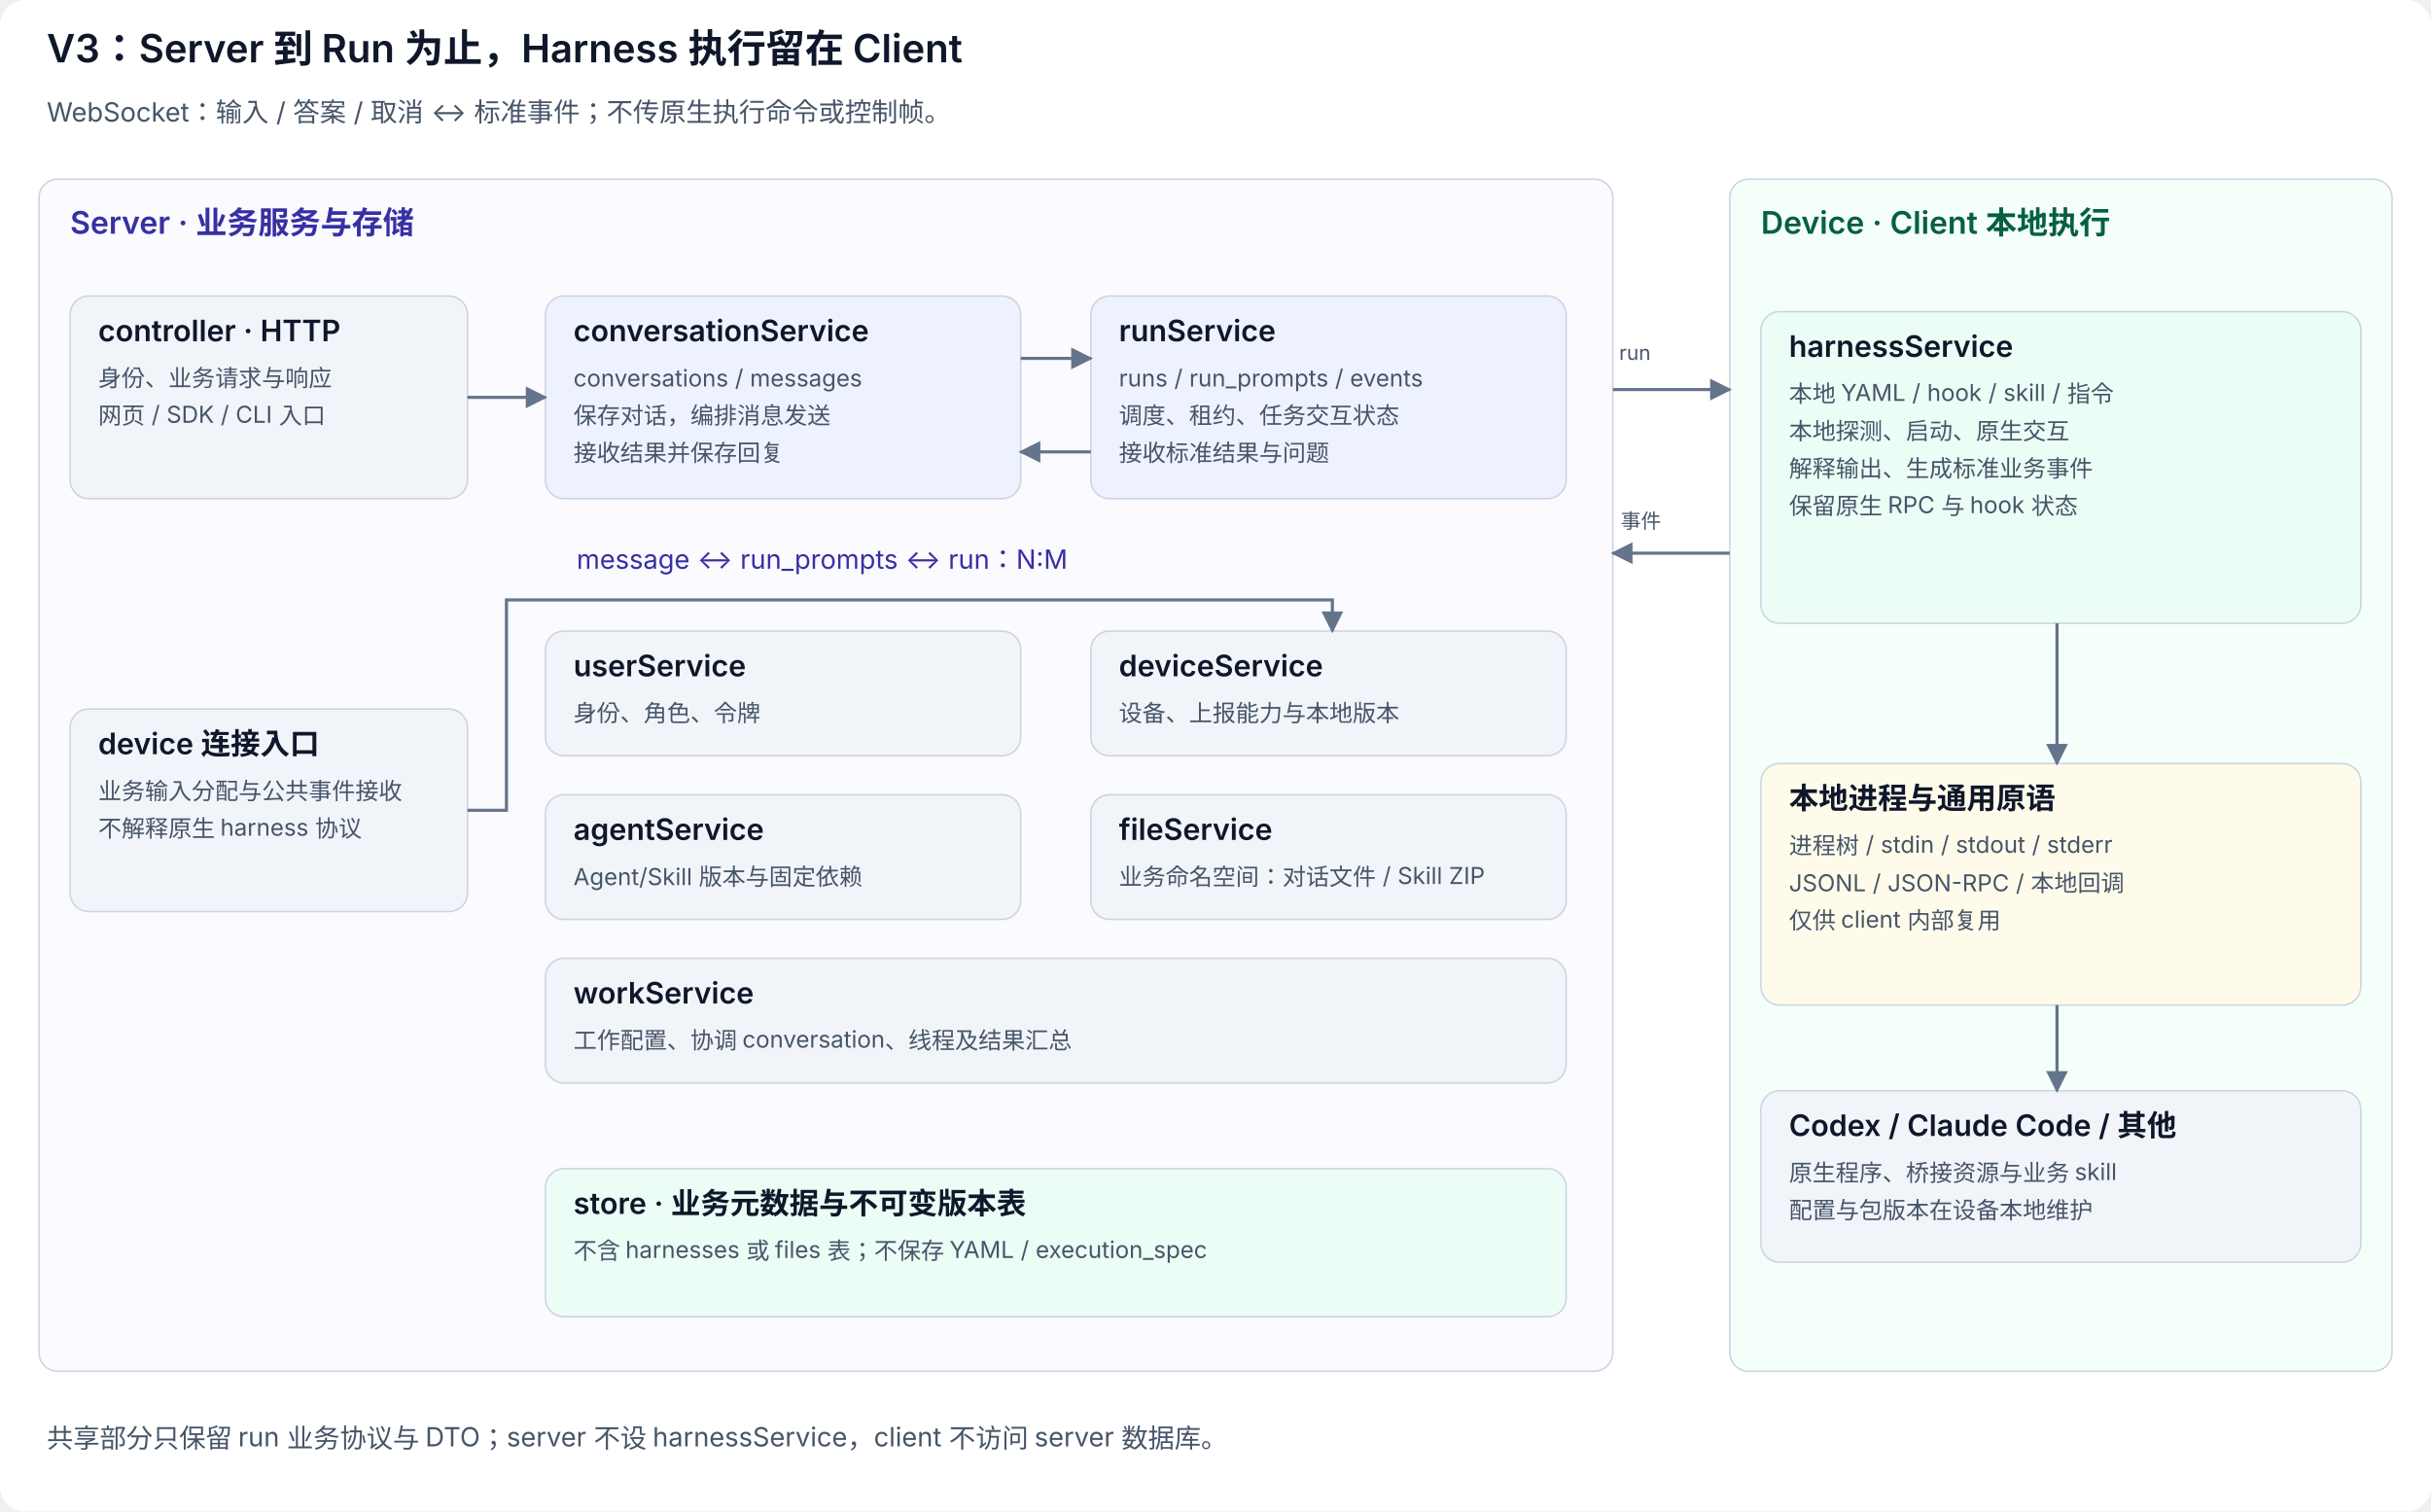
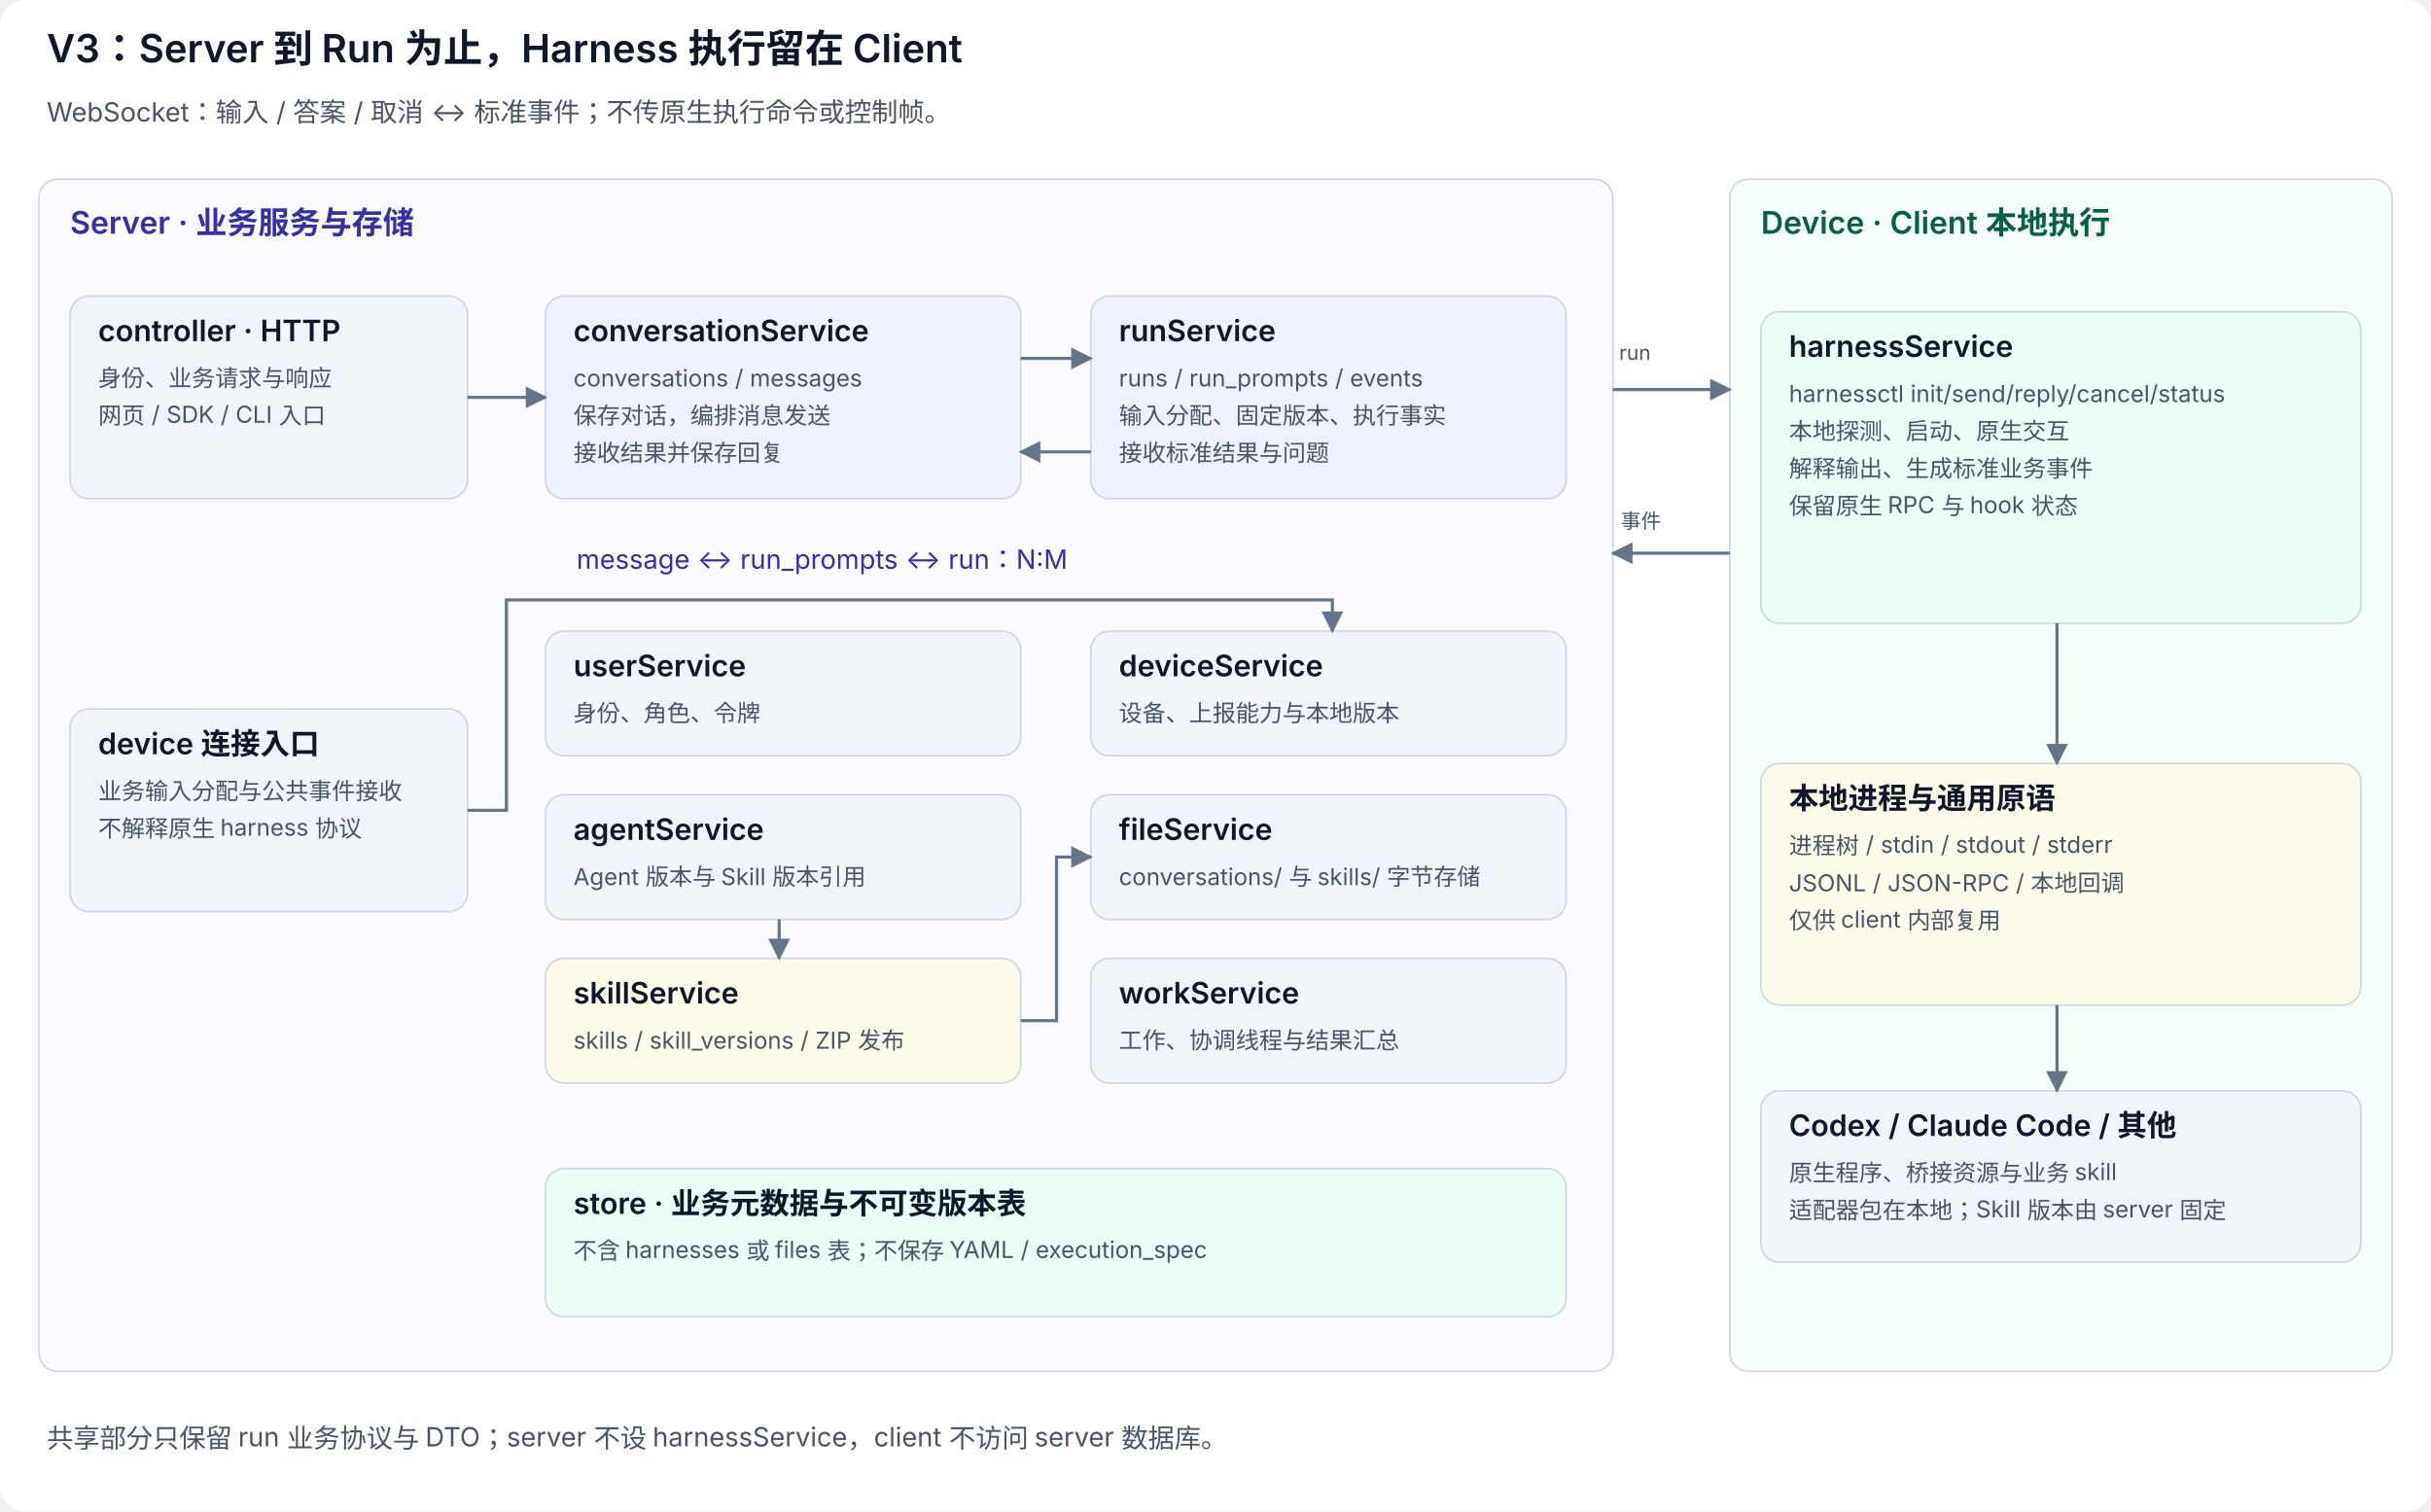
<svg xmlns="http://www.w3.org/2000/svg" width="1560" height="970" viewBox="0 0 1560 970" font-family="-apple-system, Segoe UI, PingFang SC, Microsoft YaHei, sans-serif" role="img" aria-labelledby="title desc">
  <defs>
    <marker id="a" viewBox="0 0 10 10" refX="9" refY="5" markerWidth="7" markerHeight="7" orient="auto-start-reverse">
      <path d="M0,0 L10,5 L0,10 z" fill="#64748b" />
    </marker>
  </defs>
  <rect width="1560" height="970" rx="16" fill="white" />
  <text x="30" y="40" font-size="25" fill="#0f172a" font-weight="600">V3：Server 到 Run 为止，Harness 执行留在 Client</text>
  <text x="30" y="78" font-size="17" fill="#475569">WebSocket：输入 / 答案 / 取消 ↔ 标准事件；不传原生执行命令或控制帧。</text>
  <rect x="25" y="115" width="1010" height="765" rx="12" fill="#fafaff" stroke="#cbd5e1" />
  <text x="45" y="150" font-size="20" fill="#3730a3" font-weight="600">Server · 业务服务与存储</text>
  <rect x="45" y="190" width="255" height="130" rx="12" fill="#f1f5f9" stroke="#cbd5e1" />
  <text x="63" y="219" font-size="19" fill="#0f172a" font-weight="600">controller · HTTP</text>
  <text x="63" y="248" font-size="15" fill="#475569">身份、业务请求与响应</text>
  <text x="63" y="272" font-size="15" fill="#475569">网页 / SDK / CLI 入口</text>
  <rect x="45" y="455" width="255" height="130" rx="12" fill="#f1f5f9" stroke="#cbd5e1" />
  <text x="63" y="484" font-size="19" fill="#0f172a" font-weight="600">device 连接入口</text>
  <text x="63" y="513" font-size="15" fill="#475569">业务输入分配与公共事件接收</text>
  <text x="63" y="537" font-size="15" fill="#475569">不解释原生 harness 协议</text>
  <rect x="350" y="190" width="305" height="130" rx="12" fill="#eef2ff" stroke="#cbd5e1" />
  <text x="368" y="219" font-size="19" fill="#0f172a" font-weight="600">conversationService</text>
  <text x="368" y="248" font-size="15" fill="#475569">conversations / messages</text>
  <text x="368" y="272" font-size="15" fill="#475569">保存对话，编排消息发送</text>
  <text x="368" y="296" font-size="15" fill="#475569">接收结果并保存回复</text>
  <rect x="700" y="190" width="305" height="130" rx="12" fill="#eef2ff" stroke="#cbd5e1" />
  <text x="718" y="219" font-size="19" fill="#0f172a" font-weight="600">runService</text>
  <text x="718" y="248" font-size="15" fill="#475569">runs / run_prompts / events</text>
-   <text x="718" y="272" font-size="15" fill="#475569">调度、租约、任务交互状态</text>
+   <text x="718" y="272" font-size="15" fill="#475569">输入分配、固定版本、执行事实</text>
  <text x="718" y="296" font-size="15" fill="#475569">接收标准结果与问题</text>
  <path d="M655 230 H700" fill="none" stroke="#64748b" stroke-width="2" marker-end="url(#a)" />
  <path d="M700 290 H655" fill="none" stroke="#64748b" stroke-width="2" marker-end="url(#a)" />
  <text x="370" y="365" font-size="17" fill="#3730a3">message ↔ run_prompts ↔ run：N:M</text>
  <rect x="350" y="405" width="305" height="80" rx="12" fill="#f1f5f9" stroke="#cbd5e1" />
  <text x="368" y="434" font-size="19" fill="#0f172a" font-weight="600">userService</text>
  <text x="368" y="463" font-size="15" fill="#475569">身份、角色、令牌</text>
  <rect x="700" y="405" width="305" height="80" rx="12" fill="#f1f5f9" stroke="#cbd5e1" />
  <text x="718" y="434" font-size="19" fill="#0f172a" font-weight="600">deviceService</text>
  <text x="718" y="463" font-size="15" fill="#475569">设备、上报能力与本地版本</text>
  <rect x="350" y="510" width="305" height="80" rx="12" fill="#f1f5f9" stroke="#cbd5e1" />
  <text x="368" y="539" font-size="19" fill="#0f172a" font-weight="600">agentService</text>
-   <text x="368" y="568" font-size="15" fill="#475569">Agent/Skill 版本与固定依赖</text>
+   <text x="368" y="568" font-size="15" fill="#475569">Agent 版本与 Skill 版本引用</text>
  <rect x="700" y="510" width="305" height="80" rx="12" fill="#f1f5f9" stroke="#cbd5e1" />
  <text x="718" y="539" font-size="19" fill="#0f172a" font-weight="600">fileService</text>
-   <text x="718" y="568" font-size="15" fill="#475569">业务命名空间：对话文件 / Skill ZIP</text>
-   <rect x="350" y="615" width="655" height="80" rx="12" fill="#f1f5f9" stroke="#cbd5e1" />
-   <text x="368" y="644" font-size="19" fill="#0f172a" font-weight="600">workService</text>
-   <text x="368" y="673" font-size="15" fill="#475569">工作配置、协调 conversation、线程及结果汇总</text>
+   <text x="718" y="568" font-size="15" fill="#475569">conversations/ 与 skills/ 字节存储</text>
+   <rect x="350" y="615" width="305" height="80" rx="12" fill="#fffbeb" stroke="#cbd5e1" />
+   <text x="368" y="644" font-size="19" fill="#0f172a" font-weight="600">skillService</text>
+   <text x="368" y="673" font-size="15" fill="#475569">skills / skill_versions / ZIP 发布</text>
+   <rect x="700" y="615" width="305" height="80" rx="12" fill="#f1f5f9" stroke="#cbd5e1" />
+   <text x="718" y="644" font-size="19" fill="#0f172a" font-weight="600">workService</text>
+   <text x="718" y="673" font-size="15" fill="#475569">工作、协调线程与结果汇总</text>
+   <path d="M500 590 V615" fill="none" stroke="#64748b" stroke-width="2" marker-end="url(#a)" />
+   <path d="M655 655 H678 V550 H700" fill="none" stroke="#64748b" stroke-width="2" marker-end="url(#a)" />
  <rect x="350" y="750" width="655" height="95" rx="12" fill="#ecfdf5" stroke="#cbd5e1" />
  <text x="368" y="779" font-size="19" fill="#0f172a" font-weight="600">store · 业务元数据与不可变版本表</text>
  <text x="368" y="808" font-size="15" fill="#475569">不含 harnesses 或 files 表；不保存 YAML / execution_spec</text>
  <path d="M300 255 H350" fill="none" stroke="#64748b" stroke-width="2" marker-end="url(#a)" />
  <path d="M300 520 H325 V385 H855 V405" fill="none" stroke="#64748b" stroke-width="2" marker-end="url(#a)" />
  <rect x="1110" y="115" width="425" height="765" rx="12" fill="#f5fff9" stroke="#cbd5e1" />
  <text x="1130" y="150" font-size="20" fill="#065f46" font-weight="600">Device · Client 本地执行</text>
  <rect x="1130" y="200" width="385" height="200" rx="12" fill="#ecfdf5" stroke="#cbd5e1" />
  <text x="1148" y="229" font-size="19" fill="#0f172a" font-weight="600">harnessService</text>
-   <text x="1148" y="258" font-size="15" fill="#475569">本地 YAML / hook / skill / 指令</text>
+   <text x="1148" y="258" font-size="15" fill="#475569">harnessctl init/send/reply/cancel/status</text>
  <text x="1148" y="282" font-size="15" fill="#475569">本地探测、启动、原生交互</text>
  <text x="1148" y="306" font-size="15" fill="#475569">解释输出、生成标准业务事件</text>
  <text x="1148" y="330" font-size="15" fill="#475569">保留原生 RPC 与 hook 状态</text>
  <rect x="1130" y="490" width="385" height="155" rx="12" fill="#fffbeb" stroke="#cbd5e1" />
  <text x="1148" y="519" font-size="19" fill="#0f172a" font-weight="600">本地进程与通用原语</text>
  <text x="1148" y="548" font-size="15" fill="#475569">进程树 / stdin / stdout / stderr</text>
  <text x="1148" y="572" font-size="15" fill="#475569">JSONL / JSON-RPC / 本地回调</text>
  <text x="1148" y="596" font-size="15" fill="#475569">仅供 client 内部复用</text>
  <rect x="1130" y="700" width="385" height="110" rx="12" fill="#f1f5f9" stroke="#cbd5e1" />
  <text x="1148" y="729" font-size="19" fill="#0f172a" font-weight="600">Codex / Claude Code / 其他</text>
  <text x="1148" y="758" font-size="15" fill="#475569">原生程序、桥接资源与业务 skill</text>
-   <text x="1148" y="782" font-size="15" fill="#475569">配置与包版本在设备本地维护</text>
+   <text x="1148" y="782" font-size="15" fill="#475569">适配器包在本地；Skill 版本由 server 固定</text>
  <path d="M1320 400 V490" fill="none" stroke="#64748b" stroke-width="2" marker-end="url(#a)" />
  <path d="M1320 645 V700" fill="none" stroke="#64748b" stroke-width="2" marker-end="url(#a)" />
  <path d="M1035 250 H1110" fill="none" stroke="#64748b" stroke-width="2" marker-end="url(#a)" />
  <text x="1039" y="231" font-size="13" fill="#475569">run</text>
  <path d="M1110 355 H1035" fill="none" stroke="#64748b" stroke-width="2" marker-end="url(#a)" />
  <text x="1040" y="339" font-size="13" fill="#475569">事件</text>
  <text x="30" y="929" font-size="17" fill="#475569">共享部分只保留 run 业务协议与 DTO；server 不设 harnessService，client 不访问 server 数据库。</text>
</svg>
